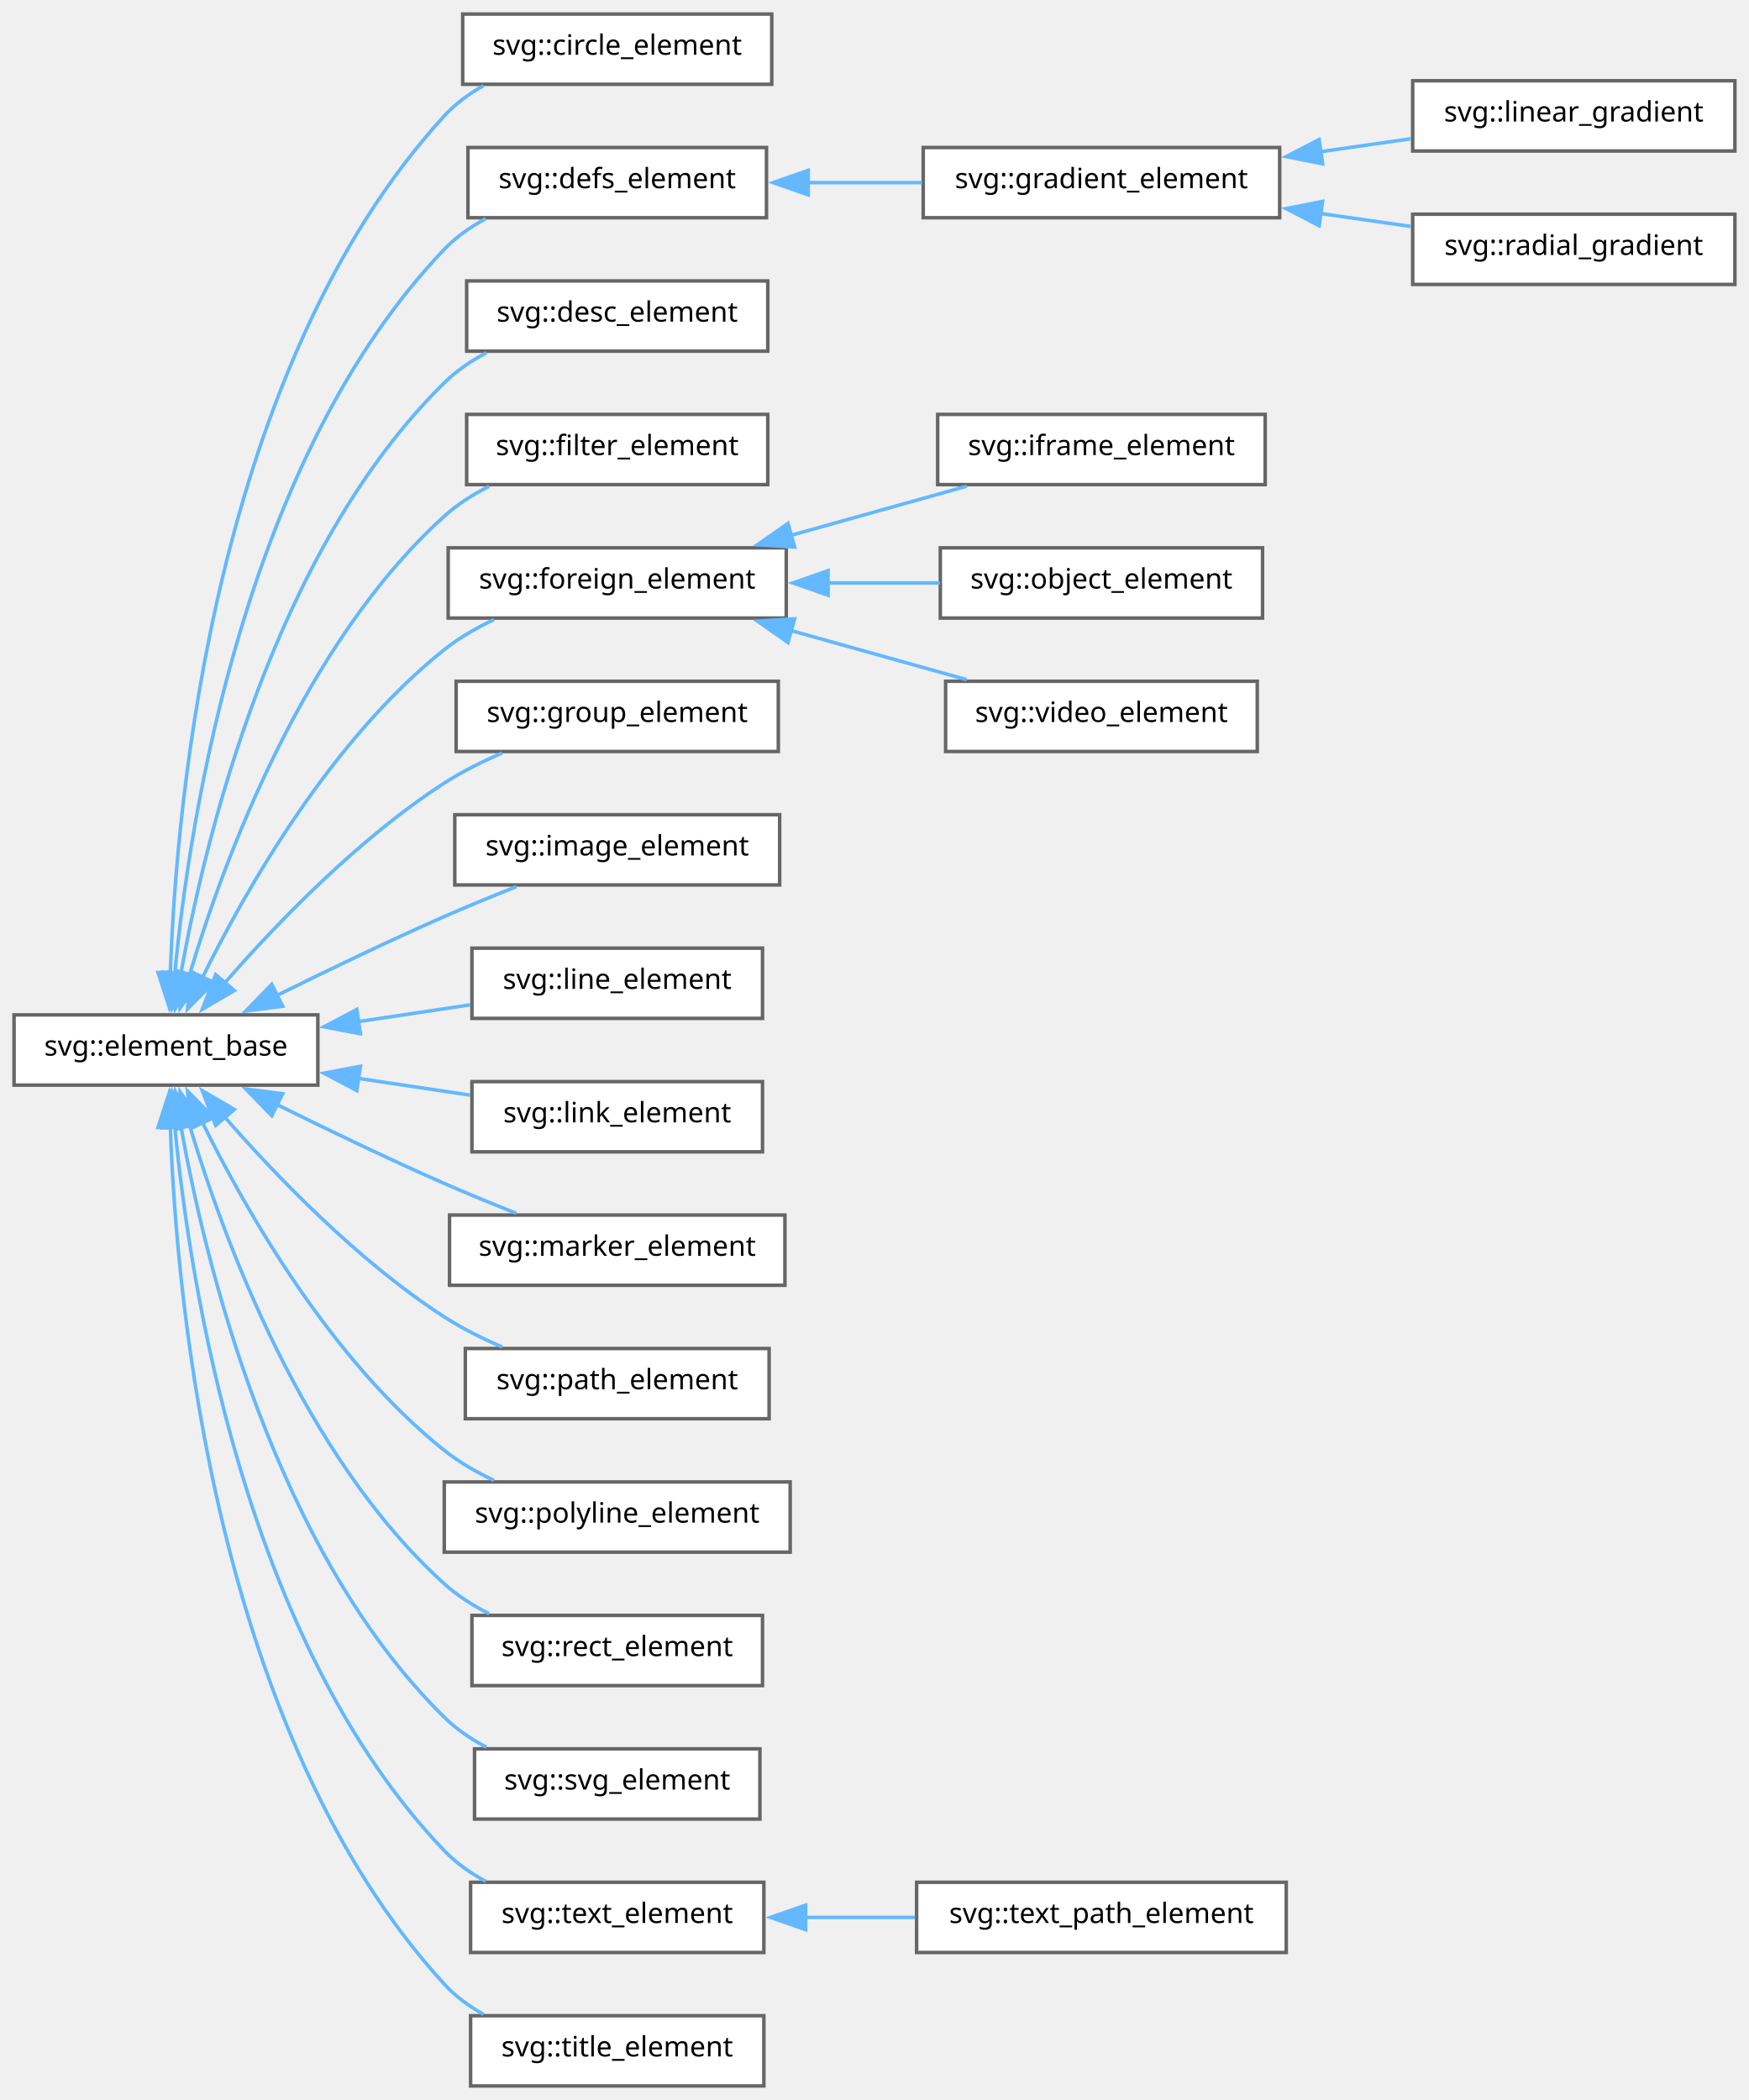
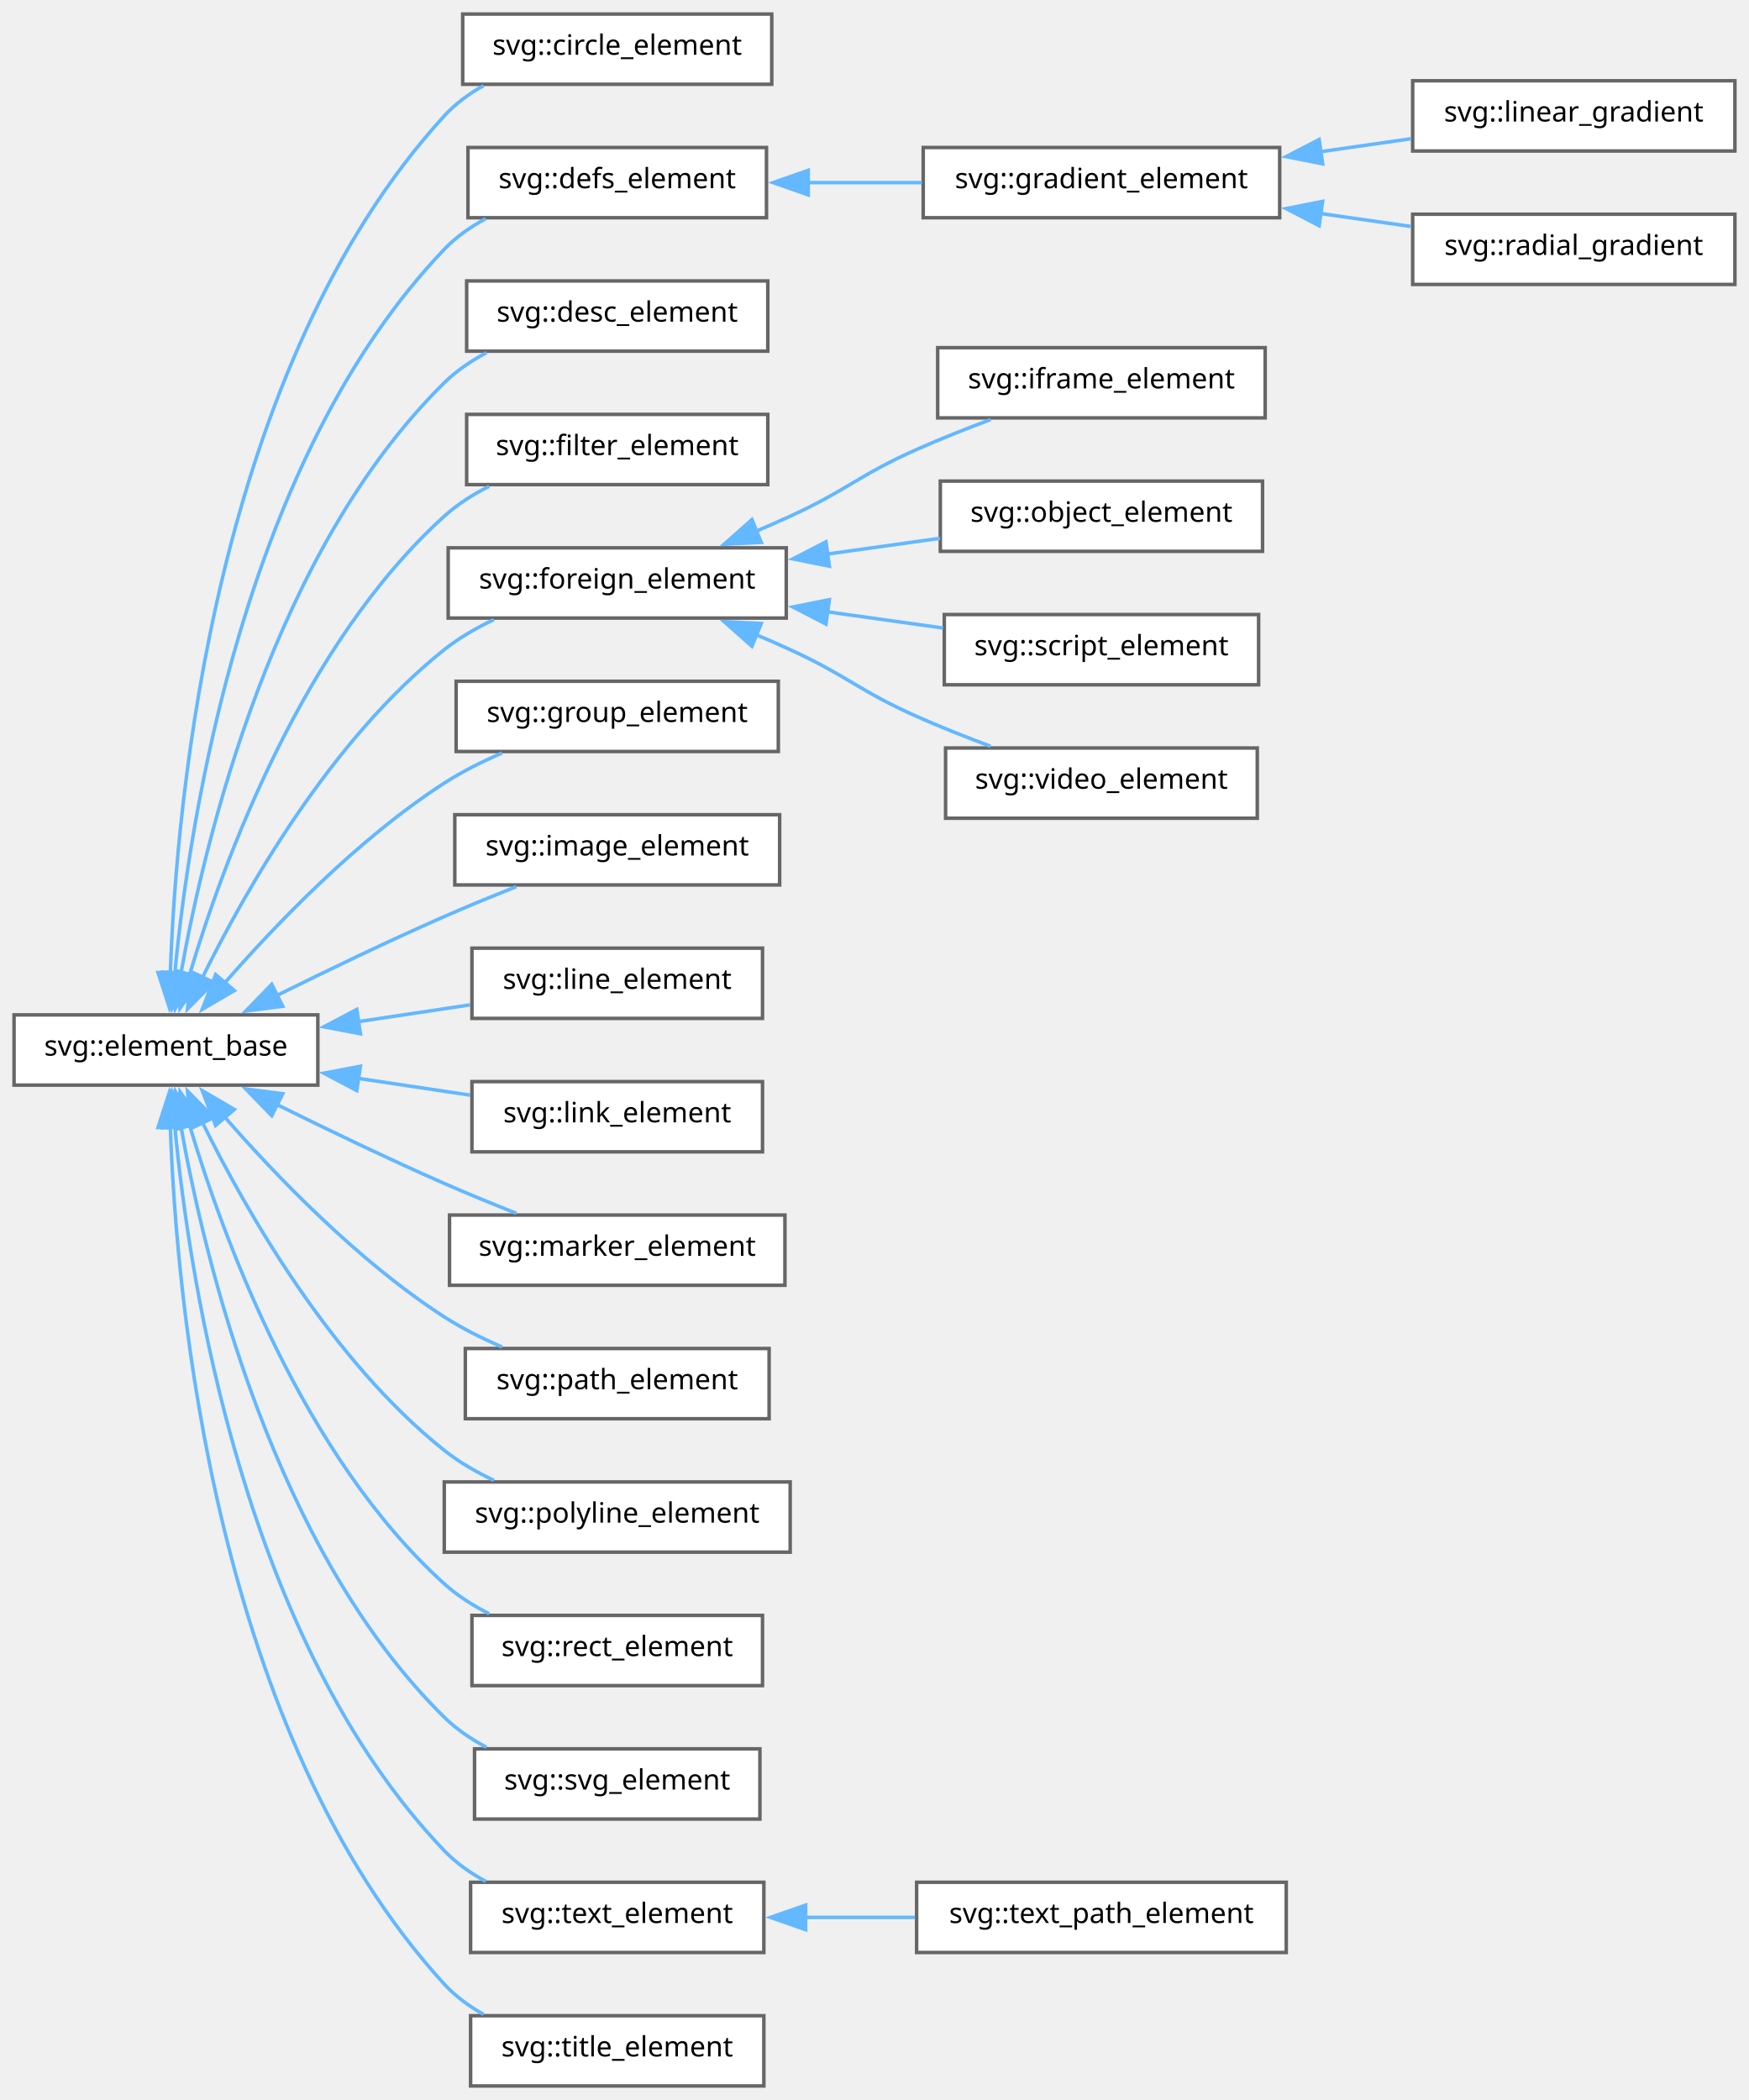
<svg xmlns="http://www.w3.org/2000/svg" xmlns:xlink="http://www.w3.org/1999/xlink" width="498pt" height="598pt" viewBox="0.00 0.00 498.00 598.00">
  <g id="graph0" class="graph" transform="scale(1 1) rotate(0) translate(4 594)">
    <g id="Node000000" class="node">
      <g id="a_Node000000">
        <a xlink:href="group__elements.html#structsvg_1_1element__base" target="_top" xlink:title="Abstract base class for all SVG Elements.">
          <polygon fill="white" stroke="#666666" points="86.5,-305 0,-305 0,-285 86.5,-285 86.5,-305" />
          <text text-anchor="middle" x="43.25" y="-293.4" font-family="SourceSans" font-size="8.00">svg::element_base</text>
        </a>
      </g>
    </g>
    <g id="Node000001" class="node">
      <g id="a_Node000001">
        <a xlink:href="group__elements.html#structsvg_1_1circle__element" target="_top" xlink:title=" ">
          <polygon fill="white" stroke="#666666" points="215.75,-590 127.75,-590 127.75,-570 215.75,-570 215.75,-590" />
          <text text-anchor="middle" x="171.75" y="-578.4" font-family="SourceSans" font-size="8.00">svg::circle_element</text>
        </a>
      </g>
    </g>
    <g id="edge1_Node000000_Node000001" class="edge">
      <g id="a_edge1_Node000000_Node000001">
        <a xlink:title=" ">
          <path fill="none" stroke="#63b8ff" d="M44.49,-316.67C46.2,-366.34 57.19,-489.61 122.5,-561 125.66,-564.45 129.53,-567.29 133.68,-569.61" />
          <polygon fill="#63b8ff" stroke="#63b8ff" points="48,-316.88 44.26,-306.97 41,-317.05 48,-316.88" />
        </a>
      </g>
    </g>
    <g id="Node000002" class="node">
      <g id="a_Node000002">
        <a xlink:href="group__elements.html#structsvg_1_1defs__element" target="_top" xlink:title=" ">
          <polygon fill="white" stroke="#666666" points="214.25,-552 129.25,-552 129.25,-532 214.25,-532 214.25,-552" />
          <text text-anchor="middle" x="171.75" y="-540.4" font-family="SourceSans" font-size="8.00">svg::defs_element</text>
        </a>
      </g>
    </g>
    <g id="edge2_Node000000_Node000002" class="edge">
      <g id="a_edge2_Node000000_Node000002">
        <a xlink:title=" ">
          <path fill="none" stroke="#63b8ff" d="M45.78,-316.84C50.03,-361.42 65.76,-463.68 122.5,-523 125.86,-526.51 129.95,-529.39 134.31,-531.74" />
          <polygon fill="#63b8ff" stroke="#63b8ff" points="49.27,-316.6 44.95,-306.93 42.3,-317.18 49.27,-316.6" />
        </a>
      </g>
    </g>
    <g id="Node000006" class="node">
      <g id="a_Node000006">
        <a xlink:href="group__elements.html#structsvg_1_1desc__element" target="_top" xlink:title=" ">
          <polygon fill="white" stroke="#666666" points="214.62,-514 128.88,-514 128.88,-494 214.62,-494 214.62,-514" />
          <text text-anchor="middle" x="171.75" y="-502.4" font-family="SourceSans" font-size="8.00">svg::desc_element</text>
        </a>
      </g>
    </g>
    <g id="edge6_Node000000_Node000006" class="edge">
      <g id="a_edge6_Node000000_Node000006">
        <a xlink:title=" ">
          <path fill="none" stroke="#63b8ff" d="M47.44,-316.35C54.31,-355.06 73.98,-437.22 122.5,-485 125.96,-488.41 130.11,-491.23 134.51,-493.55" />
          <polygon fill="#63b8ff" stroke="#63b8ff" points="50.93,-316 45.86,-306.7 44.03,-317.14 50.93,-316" />
        </a>
      </g>
    </g>
    <g id="Node000007" class="node">
      <g id="a_Node000007">
        <a xlink:href="group__elements.html#structsvg_1_1filter__element" target="_top" xlink:title=" ">
          <polygon fill="white" stroke="#666666" points="214.62,-476 128.88,-476 128.88,-456 214.62,-456 214.62,-476" />
          <text text-anchor="middle" x="171.75" y="-464.4" font-family="SourceSans" font-size="8.00">svg::filter_element</text>
        </a>
      </g>
    </g>
    <g id="edge7_Node000000_Node000007" class="edge">
      <g id="a_edge7_Node000000_Node000007">
        <a xlink:title=" ">
          <path fill="none" stroke="#63b8ff" d="M49.94,-316.32C59.62,-348.78 82.29,-410.63 122.5,-447 126.24,-450.38 130.65,-453.19 135.26,-455.52" />
          <polygon fill="#63b8ff" stroke="#63b8ff" points="53.36,-315.56 47.26,-306.89 46.62,-317.47 53.36,-315.56" />
        </a>
      </g>
    </g>
    <g id="Node000008" class="node">
      <g id="a_Node000008">
        <a xlink:href="group__elements.html#structsvg_1_1foreign__element" target="_top" xlink:title=" ">
          <polygon fill="white" stroke="#666666" points="219.88,-438 123.62,-438 123.62,-418 219.88,-418 219.88,-438" />
          <text text-anchor="middle" x="171.75" y="-426.4" font-family="SourceSans" font-size="8.00">svg::foreign_element</text>
        </a>
      </g>
    </g>
    <g id="edge8_Node000000_Node000008" class="edge">
      <g id="a_edge8_Node000000_Node000008">
        <a xlink:title=" ">
          <path fill="none" stroke="#63b8ff" d="M53.62,-315.59C66.06,-340.81 90.25,-383.33 122.5,-409 126.73,-412.36 131.62,-415.19 136.64,-417.56" />
          <polygon fill="#63b8ff" stroke="#63b8ff" points="56.86,-314.24 49.4,-306.71 50.54,-317.25 56.86,-314.24" />
        </a>
      </g>
    </g>
-     <g id="Node000012" class="node">
-       <g id="a_Node000012">
+     <g id="Node000013" class="node">
+       <g id="a_Node000013">
        <a xlink:href="group__elements.html#structsvg_1_1group__element" target="_top" xlink:title=" ">
          <polygon fill="white" stroke="#666666" points="217.62,-400 125.88,-400 125.88,-380 217.62,-380 217.62,-400" />
          <text text-anchor="middle" x="171.75" y="-388.4" font-family="SourceSans" font-size="8.00">svg::group_element</text>
        </a>
      </g>
    </g>
-     <g id="edge12_Node000000_Node000012" class="edge">
-       <g id="a_edge12_Node000000_Node000012">
+     <g id="edge13_Node000000_Node000013" class="edge">
+       <g id="a_edge13_Node000000_Node000013">
        <a xlink:title=" ">
          <path fill="none" stroke="#63b8ff" d="M59.83,-313.92C74.53,-330.77 97.93,-355.15 122.5,-371 127.57,-374.27 133.29,-377.13 138.97,-379.57" />
          <polygon fill="#63b8ff" stroke="#63b8ff" points="62.73,-311.93 53.59,-306.58 57.4,-316.47 62.73,-311.93" />
        </a>
      </g>
    </g>
-     <g id="Node000013" class="node">
-       <g id="a_Node000013">
+     <g id="Node000014" class="node">
+       <g id="a_Node000014">
        <a xlink:href="group__elements.html#structsvg_1_1image__element" target="_top" xlink:title=" ">
          <polygon fill="white" stroke="#666666" points="218,-362 125.5,-362 125.5,-342 218,-342 218,-362" />
          <text text-anchor="middle" x="171.75" y="-350.4" font-family="SourceSans" font-size="8.00">svg::image_element</text>
        </a>
      </g>
    </g>
-     <g id="edge13_Node000000_Node000013" class="edge">
-       <g id="a_edge13_Node000000_Node000013">
+     <g id="edge14_Node000000_Node000014" class="edge">
+       <g id="a_edge14_Node000000_Node000014">
        <a xlink:title=" ">
          <path fill="none" stroke="#63b8ff" d="M74.94,-310.58C89.27,-317.68 106.63,-326.03 122.5,-333 129.09,-335.89 136.28,-338.84 143.04,-341.51" />
          <polygon fill="#63b8ff" stroke="#63b8ff" points="76.51,-307.45 66,-306.11 73.38,-313.71 76.51,-307.45" />
        </a>
      </g>
    </g>
-     <g id="Node000014" class="node">
-       <g id="a_Node000014">
+     <g id="Node000015" class="node">
+       <g id="a_Node000015">
        <a xlink:href="group__elements.html#structsvg_1_1line__element" target="_top" xlink:title=" ">
          <polygon fill="white" stroke="#666666" points="213.12,-324 130.38,-324 130.38,-304 213.12,-304 213.12,-324" />
          <text text-anchor="middle" x="171.75" y="-312.4" font-family="SourceSans" font-size="8.00">svg::line_element</text>
        </a>
      </g>
    </g>
-     <g id="edge14_Node000000_Node000014" class="edge">
-       <g id="a_edge14_Node000000_Node000014">
+     <g id="edge15_Node000000_Node000015" class="edge">
+       <g id="a_edge15_Node000000_Node000015">
        <a xlink:title=" ">
          <path fill="none" stroke="#63b8ff" d="M98.08,-303.09C108.73,-304.69 119.75,-306.34 129.89,-307.86" />
          <polygon fill="#63b8ff" stroke="#63b8ff" points="98.63,-299.63 88.22,-301.6 97.59,-306.55 98.63,-299.63" />
        </a>
      </g>
    </g>
-     <g id="Node000015" class="node">
-       <g id="a_Node000015">
+     <g id="Node000016" class="node">
+       <g id="a_Node000016">
        <a xlink:href="group__elements.html#structsvg_1_1link__element" target="_top" xlink:title=" ">
          <polygon fill="white" stroke="#666666" points="213.12,-286 130.38,-286 130.38,-266 213.12,-266 213.12,-286" />
          <text text-anchor="middle" x="171.75" y="-274.4" font-family="SourceSans" font-size="8.00">svg::link_element</text>
        </a>
      </g>
    </g>
-     <g id="edge15_Node000000_Node000015" class="edge">
-       <g id="a_edge15_Node000000_Node000015">
+     <g id="edge16_Node000000_Node000016" class="edge">
+       <g id="a_edge16_Node000000_Node000016">
        <a xlink:title=" ">
          <path fill="none" stroke="#63b8ff" d="M98.08,-286.91C108.73,-285.31 119.75,-283.66 129.89,-282.14" />
          <polygon fill="#63b8ff" stroke="#63b8ff" points="97.59,-283.45 88.22,-288.4 98.63,-290.37 97.59,-283.45" />
        </a>
      </g>
    </g>
-     <g id="Node000016" class="node">
-       <g id="a_Node000016">
+     <g id="Node000017" class="node">
+       <g id="a_Node000017">
        <a xlink:href="group__elements.html#structsvg_1_1marker__element" target="_top" xlink:title=" ">
          <polygon fill="white" stroke="#666666" points="219.5,-248 124,-248 124,-228 219.5,-228 219.5,-248" />
          <text text-anchor="middle" x="171.75" y="-236.4" font-family="SourceSans" font-size="8.00">svg::marker_element</text>
        </a>
      </g>
    </g>
-     <g id="edge16_Node000000_Node000016" class="edge">
-       <g id="a_edge16_Node000000_Node000016">
+     <g id="edge17_Node000000_Node000017" class="edge">
+       <g id="a_edge17_Node000000_Node000017">
        <a xlink:title=" ">
          <path fill="none" stroke="#63b8ff" d="M74.94,-279.42C89.27,-272.32 106.63,-263.97 122.5,-257 129.09,-254.11 136.28,-251.16 143.04,-248.49" />
          <polygon fill="#63b8ff" stroke="#63b8ff" points="73.38,-276.29 66,-283.89 76.51,-282.55 73.38,-276.29" />
        </a>
      </g>
    </g>
-     <g id="Node000017" class="node">
-       <g id="a_Node000017">
+     <g id="Node000018" class="node">
+       <g id="a_Node000018">
        <a xlink:href="group__elements.html#structsvg_1_1path__element" target="_top" xlink:title=" ">
          <polygon fill="white" stroke="#666666" points="215,-210 128.5,-210 128.5,-190 215,-190 215,-210" />
          <text text-anchor="middle" x="171.75" y="-198.4" font-family="SourceSans" font-size="8.00">svg::path_element</text>
        </a>
      </g>
    </g>
-     <g id="edge17_Node000000_Node000017" class="edge">
-       <g id="a_edge17_Node000000_Node000017">
+     <g id="edge18_Node000000_Node000018" class="edge">
+       <g id="a_edge18_Node000000_Node000018">
        <a xlink:title=" ">
          <path fill="none" stroke="#63b8ff" d="M59.83,-276.08C74.53,-259.23 97.93,-234.85 122.5,-219 127.57,-215.73 133.29,-212.87 138.97,-210.43" />
          <polygon fill="#63b8ff" stroke="#63b8ff" points="57.4,-273.53 53.59,-283.42 62.73,-278.07 57.4,-273.53" />
        </a>
      </g>
    </g>
-     <g id="Node000018" class="node">
-       <g id="a_Node000018">
+     <g id="Node000019" class="node">
+       <g id="a_Node000019">
        <a xlink:href="group__elements.html#structsvg_1_1polyline__element" target="_top" xlink:title=" ">
          <polygon fill="white" stroke="#666666" points="221,-172 122.5,-172 122.5,-152 221,-152 221,-172" />
          <text text-anchor="middle" x="171.75" y="-160.4" font-family="SourceSans" font-size="8.00">svg::polyline_element</text>
        </a>
      </g>
    </g>
-     <g id="edge18_Node000000_Node000018" class="edge">
-       <g id="a_edge18_Node000000_Node000018">
+     <g id="edge19_Node000000_Node000019" class="edge">
+       <g id="a_edge19_Node000000_Node000019">
        <a xlink:title=" ">
          <path fill="none" stroke="#63b8ff" d="M53.62,-274.41C66.06,-249.19 90.25,-206.67 122.5,-181 126.73,-177.64 131.62,-174.81 136.64,-172.44" />
          <polygon fill="#63b8ff" stroke="#63b8ff" points="50.54,-272.75 49.4,-283.29 56.86,-275.76 50.54,-272.75" />
        </a>
      </g>
    </g>
-     <g id="Node000019" class="node">
-       <g id="a_Node000019">
+     <g id="Node000020" class="node">
+       <g id="a_Node000020">
        <a xlink:href="group__elements.html#structsvg_1_1rect__element" target="_top" xlink:title=" ">
          <polygon fill="white" stroke="#666666" points="213.12,-134 130.38,-134 130.38,-114 213.12,-114 213.12,-134" />
          <text text-anchor="middle" x="171.75" y="-122.4" font-family="SourceSans" font-size="8.00">svg::rect_element</text>
        </a>
      </g>
    </g>
-     <g id="edge19_Node000000_Node000019" class="edge">
-       <g id="a_edge19_Node000000_Node000019">
+     <g id="edge20_Node000000_Node000020" class="edge">
+       <g id="a_edge20_Node000000_Node000020">
        <a xlink:title=" ">
          <path fill="none" stroke="#63b8ff" d="M49.94,-273.68C59.62,-241.22 82.29,-179.37 122.5,-143 126.24,-139.62 130.65,-136.81 135.26,-134.48" />
          <polygon fill="#63b8ff" stroke="#63b8ff" points="46.62,-272.53 47.26,-283.11 53.36,-274.44 46.62,-272.53" />
        </a>
      </g>
    </g>
-     <g id="Node000020" class="node">
-       <g id="a_Node000020">
+     <g id="Node000021" class="node">
+       <g id="a_Node000021">
        <a xlink:href="group__elements.html#structsvg_1_1svg__element" target="_top" xlink:title=" ">
          <polygon fill="white" stroke="#666666" points="212.38,-96 131.12,-96 131.12,-76 212.38,-76 212.38,-96" />
          <text text-anchor="middle" x="171.75" y="-84.4" font-family="SourceSans" font-size="8.00">svg::svg_element</text>
        </a>
      </g>
    </g>
-     <g id="edge20_Node000000_Node000020" class="edge">
-       <g id="a_edge20_Node000000_Node000020">
+     <g id="edge21_Node000000_Node000021" class="edge">
+       <g id="a_edge21_Node000000_Node000021">
        <a xlink:title=" ">
          <path fill="none" stroke="#63b8ff" d="M47.44,-273.65C54.31,-234.94 73.98,-152.78 122.5,-105 125.96,-101.59 130.11,-98.77 134.51,-96.45" />
          <polygon fill="#63b8ff" stroke="#63b8ff" points="44.03,-272.86 45.86,-283.3 50.93,-274 44.03,-272.86" />
        </a>
      </g>
    </g>
-     <g id="Node000021" class="node">
-       <g id="a_Node000021">
+     <g id="Node000022" class="node">
+       <g id="a_Node000022">
        <a xlink:href="group__elements.html#structsvg_1_1text__element" target="_top" xlink:title=" ">
          <polygon fill="white" stroke="#666666" points="213.5,-58 130,-58 130,-38 213.5,-38 213.5,-58" />
          <text text-anchor="middle" x="171.75" y="-46.4" font-family="SourceSans" font-size="8.00">svg::text_element</text>
        </a>
      </g>
    </g>
-     <g id="edge21_Node000000_Node000021" class="edge">
-       <g id="a_edge21_Node000000_Node000021">
+     <g id="edge22_Node000000_Node000022" class="edge">
+       <g id="a_edge22_Node000000_Node000022">
        <a xlink:title=" ">
          <path fill="none" stroke="#63b8ff" d="M45.78,-273.16C50.03,-228.58 65.76,-126.32 122.5,-67 125.86,-63.49 129.95,-60.61 134.31,-58.26" />
          <polygon fill="#63b8ff" stroke="#63b8ff" points="42.3,-272.82 44.95,-283.07 49.27,-273.4 42.3,-272.82" />
        </a>
      </g>
    </g>
-     <g id="Node000023" class="node">
-       <g id="a_Node000023">
+     <g id="Node000024" class="node">
+       <g id="a_Node000024">
        <a xlink:href="group__elements.html#structsvg_1_1title__element" target="_top" xlink:title=" ">
          <polygon fill="white" stroke="#666666" points="213.5,-20 130,-20 130,0 213.5,0 213.5,-20" />
          <text text-anchor="middle" x="171.75" y="-8.4" font-family="SourceSans" font-size="8.00">svg::title_element</text>
        </a>
      </g>
    </g>
-     <g id="edge23_Node000000_Node000023" class="edge">
-       <g id="a_edge23_Node000000_Node000023">
+     <g id="edge24_Node000000_Node000024" class="edge">
+       <g id="a_edge24_Node000000_Node000024">
        <a xlink:title=" ">
          <path fill="none" stroke="#63b8ff" d="M44.49,-273.33C46.2,-223.66 57.19,-100.39 122.5,-29 125.66,-25.55 129.53,-22.71 133.68,-20.39" />
          <polygon fill="#63b8ff" stroke="#63b8ff" points="41,-272.95 44.26,-283.03 48,-273.12 41,-272.95" />
        </a>
      </g>
    </g>
    <g id="Node000003" class="node">
      <g id="a_Node000003">
        <a xlink:href="group__elements.html#structsvg_1_1gradient__element" target="_top" xlink:title=" ">
          <polygon fill="white" stroke="#666666" points="360.38,-552 258.88,-552 258.88,-532 360.38,-532 360.38,-552" />
          <text text-anchor="middle" x="309.62" y="-540.4" font-family="SourceSans" font-size="8.00">svg::gradient_element</text>
        </a>
      </g>
    </g>
    <g id="edge3_Node000002_Node000003" class="edge">
      <g id="a_edge3_Node000002_Node000003">
        <a xlink:title=" ">
          <path fill="none" stroke="#63b8ff" d="M225.99,-542C236.71,-542 247.93,-542 258.53,-542" />
          <polygon fill="#63b8ff" stroke="#63b8ff" points="226.14,-538.5 216.14,-542 226.14,-545.5 226.14,-538.5" />
        </a>
      </g>
    </g>
    <g id="Node000004" class="node">
      <g id="a_Node000004">
        <a xlink:href="group__elements.html#structsvg_1_1linear__gradient" target="_top" xlink:title="Linear gradients https://developer.mozilla.org/en-US/docs/Web/SVG/Element/linearGradient.">
          <polygon fill="white" stroke="#666666" points="490,-571 398.25,-571 398.25,-551 490,-551 490,-571" />
          <text text-anchor="middle" x="444.12" y="-559.4" font-family="SourceSans" font-size="8.00">svg::linear_gradient</text>
        </a>
      </g>
    </g>
    <g id="edge4_Node000003_Node000004" class="edge">
      <g id="a_edge4_Node000003_Node000004">
        <a xlink:title=" ">
          <path fill="none" stroke="#63b8ff" d="M372,-550.8C380.67,-552.04 389.46,-553.3 397.75,-554.49" />
          <polygon fill="#63b8ff" stroke="#63b8ff" points="372.61,-547.35 362.22,-549.4 371.62,-554.28 372.61,-547.35" />
        </a>
      </g>
    </g>
    <g id="Node000005" class="node">
      <g id="a_Node000005">
        <a xlink:href="group__elements.html#structsvg_1_1radial__gradient" target="_top" xlink:title="Circular gradients https://developer.mozilla.org/en-US/docs/Web/SVG/Element/radialGradient.">
          <polygon fill="white" stroke="#666666" points="490,-533 398.25,-533 398.25,-513 490,-513 490,-533" />
          <text text-anchor="middle" x="444.12" y="-521.4" font-family="SourceSans" font-size="8.00">svg::radial_gradient</text>
        </a>
      </g>
    </g>
    <g id="edge5_Node000003_Node000005" class="edge">
      <g id="a_edge5_Node000003_Node000005">
        <a xlink:title=" ">
          <path fill="none" stroke="#63b8ff" d="M372,-533.2C380.67,-531.96 389.46,-530.7 397.75,-529.51" />
          <polygon fill="#63b8ff" stroke="#63b8ff" points="371.62,-529.72 362.22,-534.6 372.61,-536.65 371.62,-529.72" />
        </a>
      </g>
    </g>
    <g id="Node000009" class="node">
      <g id="a_Node000009">
        <a xlink:href="group__elements.html#structsvg_1_1iframe__element" target="_top" xlink:title="iframe HTML object embedded in SVG container. NB: HTML elements video/audio/iframe/canvas can be used...">
-           <polygon fill="white" stroke="#666666" points="356.25,-476 263,-476 263,-456 356.25,-456 356.25,-476" />
-           <text text-anchor="middle" x="309.62" y="-464.4" font-family="SourceSans" font-size="8.00">svg::iframe_element</text>
+           <polygon fill="white" stroke="#666666" points="356.25,-495 263,-495 263,-475 356.25,-475 356.25,-495" />
+           <text text-anchor="middle" x="309.62" y="-483.4" font-family="SourceSans" font-size="8.00">svg::iframe_element</text>
        </a>
      </g>
    </g>
    <g id="edge9_Node000008_Node000009" class="edge">
      <g id="a_edge9_Node000008_Node000009">
        <a xlink:title=" ">
-           <path fill="none" stroke="#63b8ff" d="M221.3,-441.58C237.74,-446.18 255.83,-451.23 271.26,-455.55" />
-           <polygon fill="#63b8ff" stroke="#63b8ff" points="222.27,-438.21 211.7,-438.89 220.38,-444.96 222.27,-438.21" />
+           <path fill="none" stroke="#63b8ff" d="M211.29,-442.73C214.6,-444.13 217.87,-445.56 221,-447 237.44,-454.55 240.47,-458.64 257,-466 263.72,-468.99 271.06,-471.9 278.05,-474.51" />
+           <polygon fill="#63b8ff" stroke="#63b8ff" points="212.76,-439.55 202.18,-439.01 210.11,-446.03 212.76,-439.55" />
        </a>
      </g>
    </g>
    <g id="Node000010" class="node">
      <g id="a_Node000010">
        <a xlink:href="group__elements.html#structsvg_1_1object__element" target="_top" xlink:title="HTML object embedded in SVG container. Unlike image_elements, object_elements are not locked down for...">
-           <polygon fill="white" stroke="#666666" points="355.5,-438 263.75,-438 263.75,-418 355.5,-418 355.5,-438" />
-           <text text-anchor="middle" x="309.62" y="-426.4" font-family="SourceSans" font-size="8.00">svg::object_element</text>
+           <polygon fill="white" stroke="#666666" points="355.5,-457 263.75,-457 263.75,-437 355.5,-437 355.5,-457" />
+           <text text-anchor="middle" x="309.62" y="-445.4" font-family="SourceSans" font-size="8.00">svg::object_element</text>
        </a>
      </g>
    </g>
    <g id="edge10_Node000008_Node000010" class="edge">
      <g id="a_edge10_Node000008_Node000010">
        <a xlink:title=" ">
-           <path fill="none" stroke="#63b8ff" d="M231.72,-428C242.42,-428 253.42,-428 263.64,-428" />
-           <polygon fill="#63b8ff" stroke="#63b8ff" points="231.79,-424.5 221.79,-428 231.79,-431.5 231.79,-424.5" />
+           <path fill="none" stroke="#63b8ff" d="M231.37,-436.2C242.18,-437.71 253.31,-439.27 263.64,-440.71" />
+           <polygon fill="#63b8ff" stroke="#63b8ff" points="232.16,-432.77 221.77,-434.85 231.19,-439.71 232.16,-432.77" />
        </a>
      </g>
    </g>
    <g id="Node000011" class="node">
      <g id="a_Node000011">
-         <a xlink:href="group__elements.html#structsvg_1_1video__element" target="_top" xlink:title="video HTML object embedded in SVG container. NB: HTML elements video/audio/iframe/canvas can be used ...">
-           <polygon fill="white" stroke="#666666" points="354,-400 265.25,-400 265.25,-380 354,-380 354,-400" />
-           <text text-anchor="middle" x="309.62" y="-388.4" font-family="SourceSans" font-size="8.00">svg::video_element</text>
+         <a xlink:href="group__elements.html#structsvg_1_1script__element" target="_top" xlink:title=" ">
+           <polygon fill="white" stroke="#666666" points="354.38,-419 264.88,-419 264.88,-399 354.38,-399 354.38,-419" />
+           <text text-anchor="middle" x="309.62" y="-407.4" font-family="SourceSans" font-size="8.00">svg::script_element</text>
        </a>
      </g>
    </g>
    <g id="edge11_Node000008_Node000011" class="edge">
      <g id="a_edge11_Node000008_Node000011">
        <a xlink:title=" ">
-           <path fill="none" stroke="#63b8ff" d="M221.3,-414.42C237.74,-409.82 255.83,-404.77 271.26,-400.45" />
-           <polygon fill="#63b8ff" stroke="#63b8ff" points="220.38,-411.04 211.7,-417.11 222.27,-417.79 220.38,-411.04" />
-         </a>
-       </g>
-     </g>
-     <g id="Node000022" class="node">
-       <g id="a_Node000022">
+           <path fill="none" stroke="#63b8ff" d="M231.62,-419.77C242.67,-418.22 254.04,-416.63 264.55,-415.16" />
+           <polygon fill="#63b8ff" stroke="#63b8ff" points="231.19,-416.29 221.77,-421.15 232.16,-423.23 231.19,-416.29" />
+         </a>
+       </g>
+     </g>
+     <g id="Node000012" class="node">
+       <g id="a_Node000012">
+         <a xlink:href="group__elements.html#structsvg_1_1video__element" target="_top" xlink:title="video HTML object embedded in SVG container. NB: HTML elements video/audio/iframe/canvas can be used ...">
+           <polygon fill="white" stroke="#666666" points="354,-381 265.25,-381 265.25,-361 354,-361 354,-381" />
+           <text text-anchor="middle" x="309.62" y="-369.4" font-family="SourceSans" font-size="8.00">svg::video_element</text>
+         </a>
+       </g>
+     </g>
+     <g id="edge12_Node000008_Node000012" class="edge">
+       <g id="a_edge12_Node000008_Node000012">
+         <a xlink:title=" ">
+           <path fill="none" stroke="#63b8ff" d="M211.29,-413.27C214.6,-411.87 217.87,-410.44 221,-409 237.44,-401.45 240.47,-397.36 257,-390 263.72,-387.01 271.06,-384.1 278.05,-381.49" />
+           <polygon fill="#63b8ff" stroke="#63b8ff" points="210.11,-409.97 202.18,-416.99 212.76,-416.45 210.11,-409.97" />
+         </a>
+       </g>
+     </g>
+     <g id="Node000023" class="node">
+       <g id="a_Node000023">
        <a xlink:href="group__elements.html#structsvg_1_1text__path__element" target="_top" xlink:title=" ">
          <polygon fill="white" stroke="#666666" points="362.25,-58 257,-58 257,-38 362.25,-38 362.25,-58" />
          <text text-anchor="middle" x="309.62" y="-46.4" font-family="SourceSans" font-size="8.00">svg::text_path_element</text>
        </a>
      </g>
    </g>
-     <g id="edge22_Node000021_Node000022" class="edge">
-       <g id="a_edge22_Node000021_Node000022">
+     <g id="edge23_Node000022_Node000023" class="edge">
+       <g id="a_edge23_Node000022_Node000023">
        <a xlink:title=" ">
          <path fill="none" stroke="#63b8ff" d="M225.23,-48C235.51,-48 246.28,-48 256.55,-48" />
          <polygon fill="#63b8ff" stroke="#63b8ff" points="225.4,-44.5 215.4,-48 225.4,-51.5 225.4,-44.5" />
        </a>
      </g>
    </g>
  </g>
</svg>
